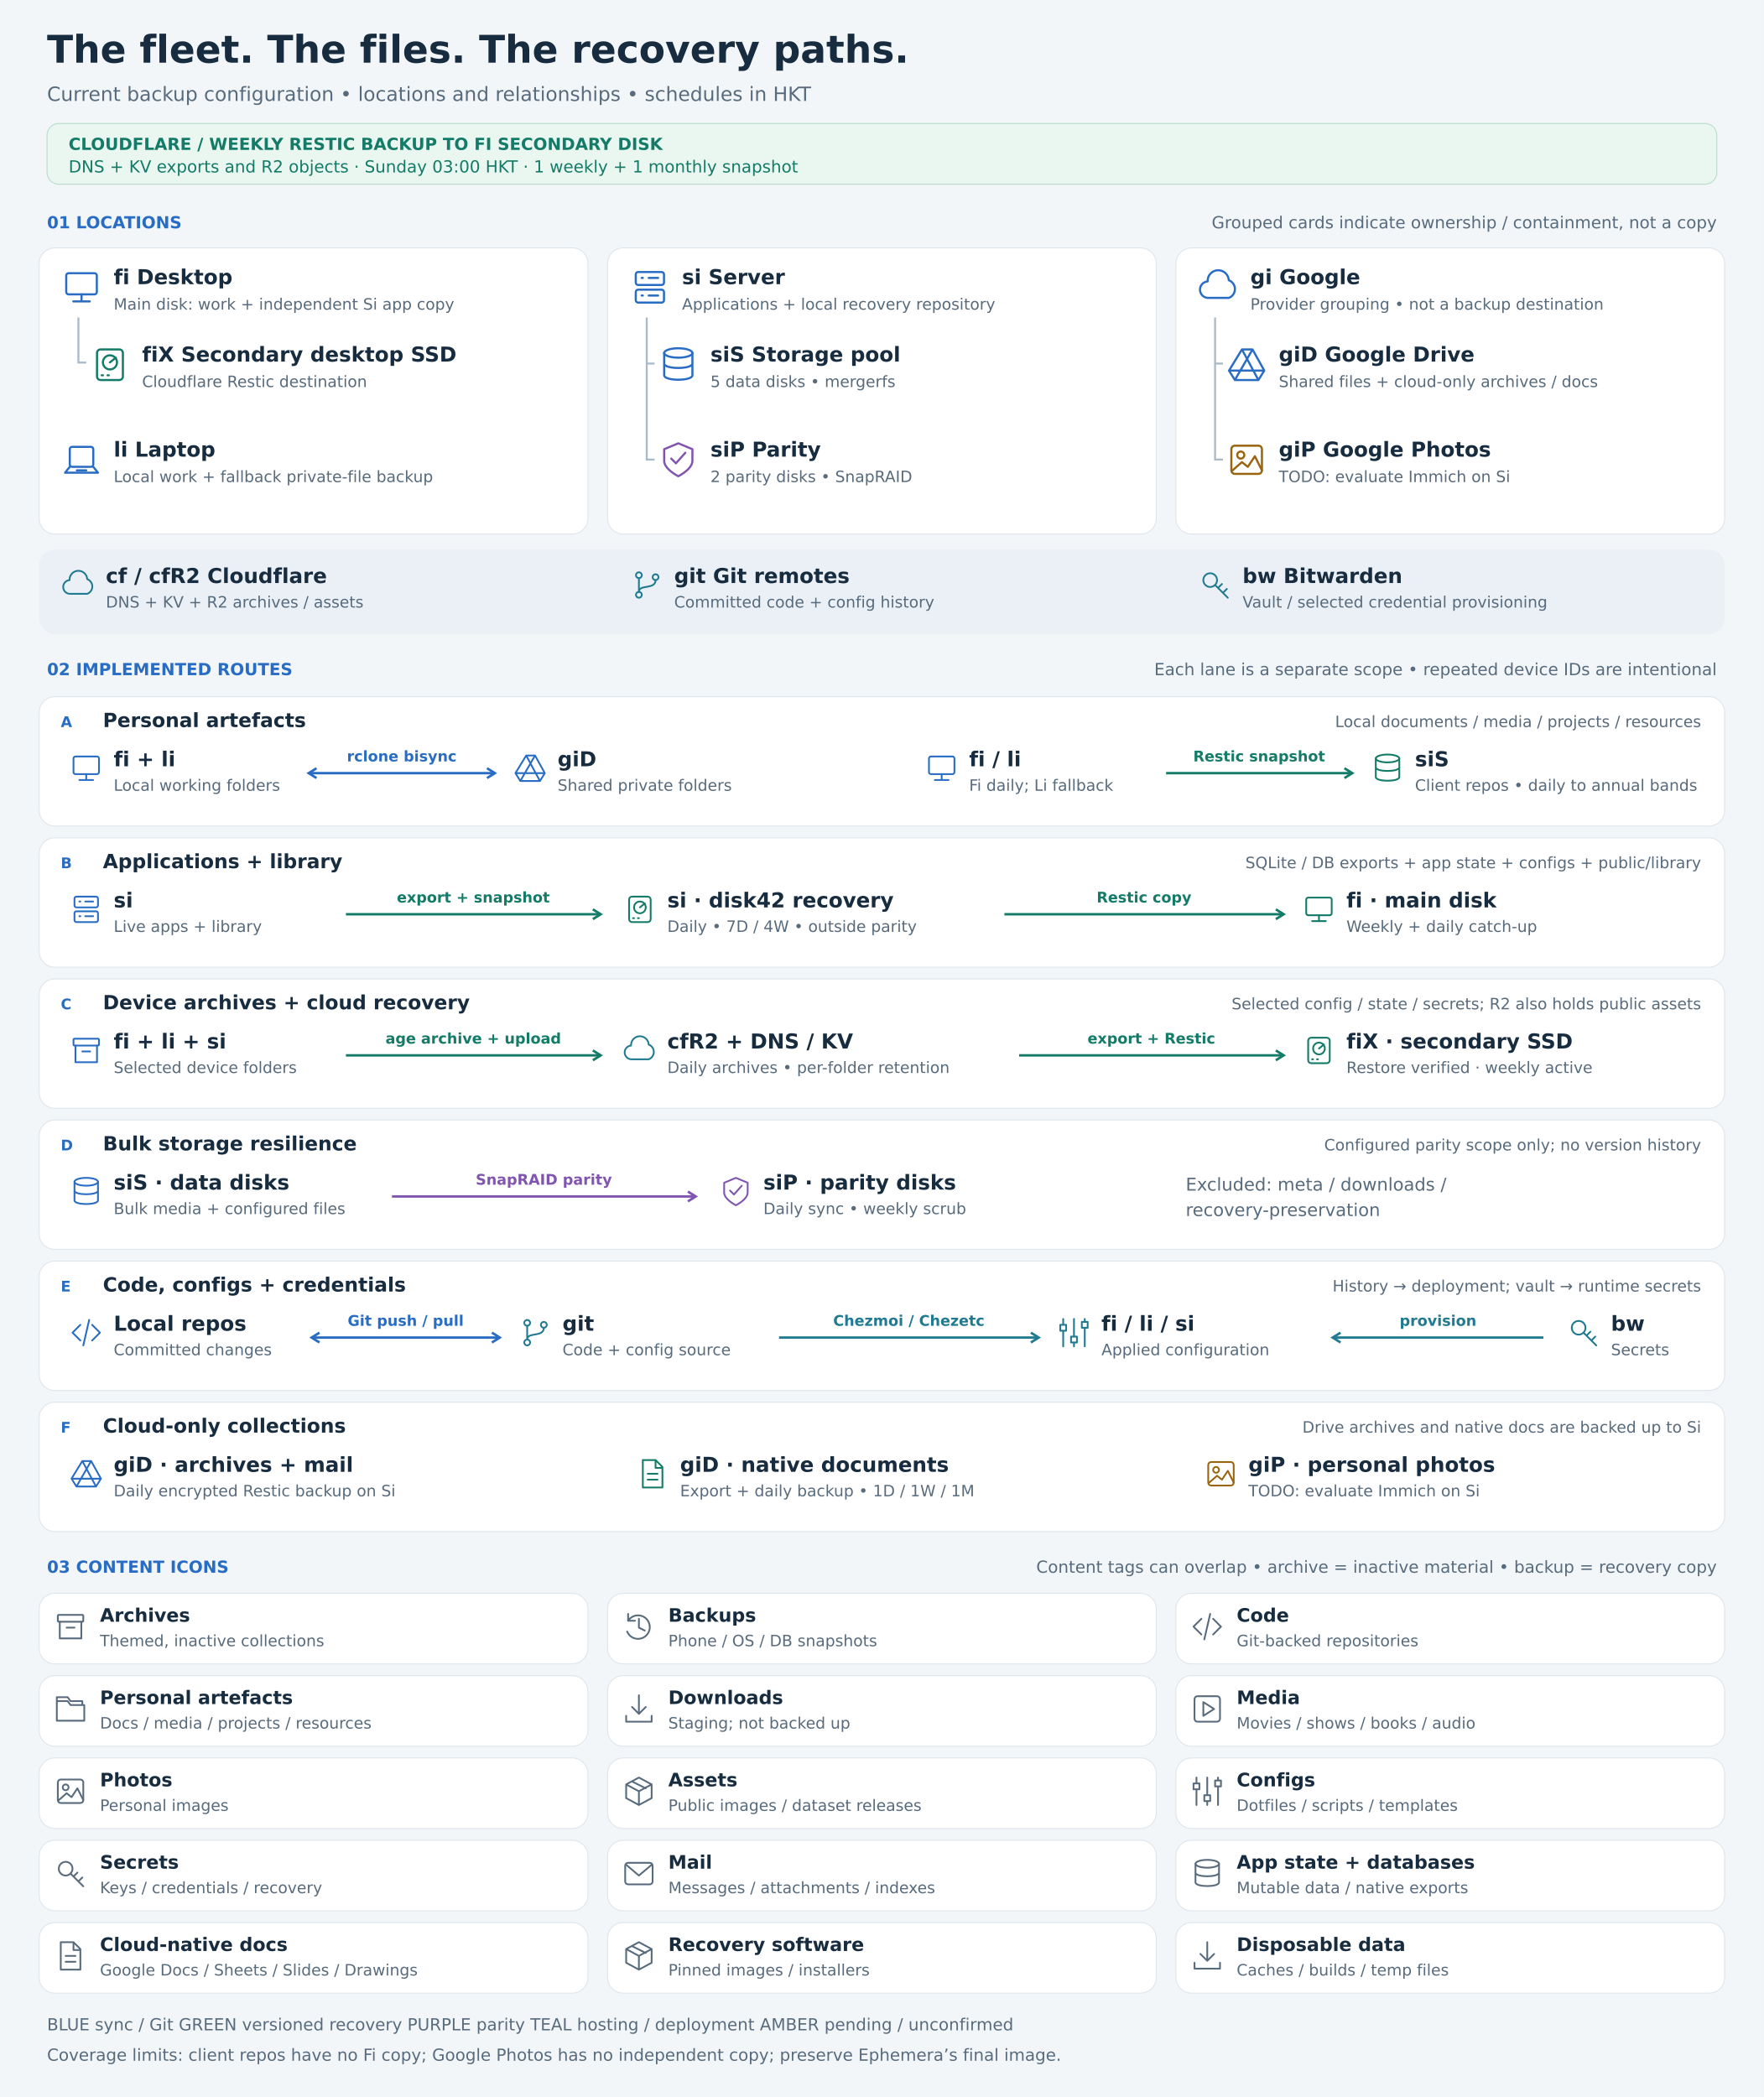
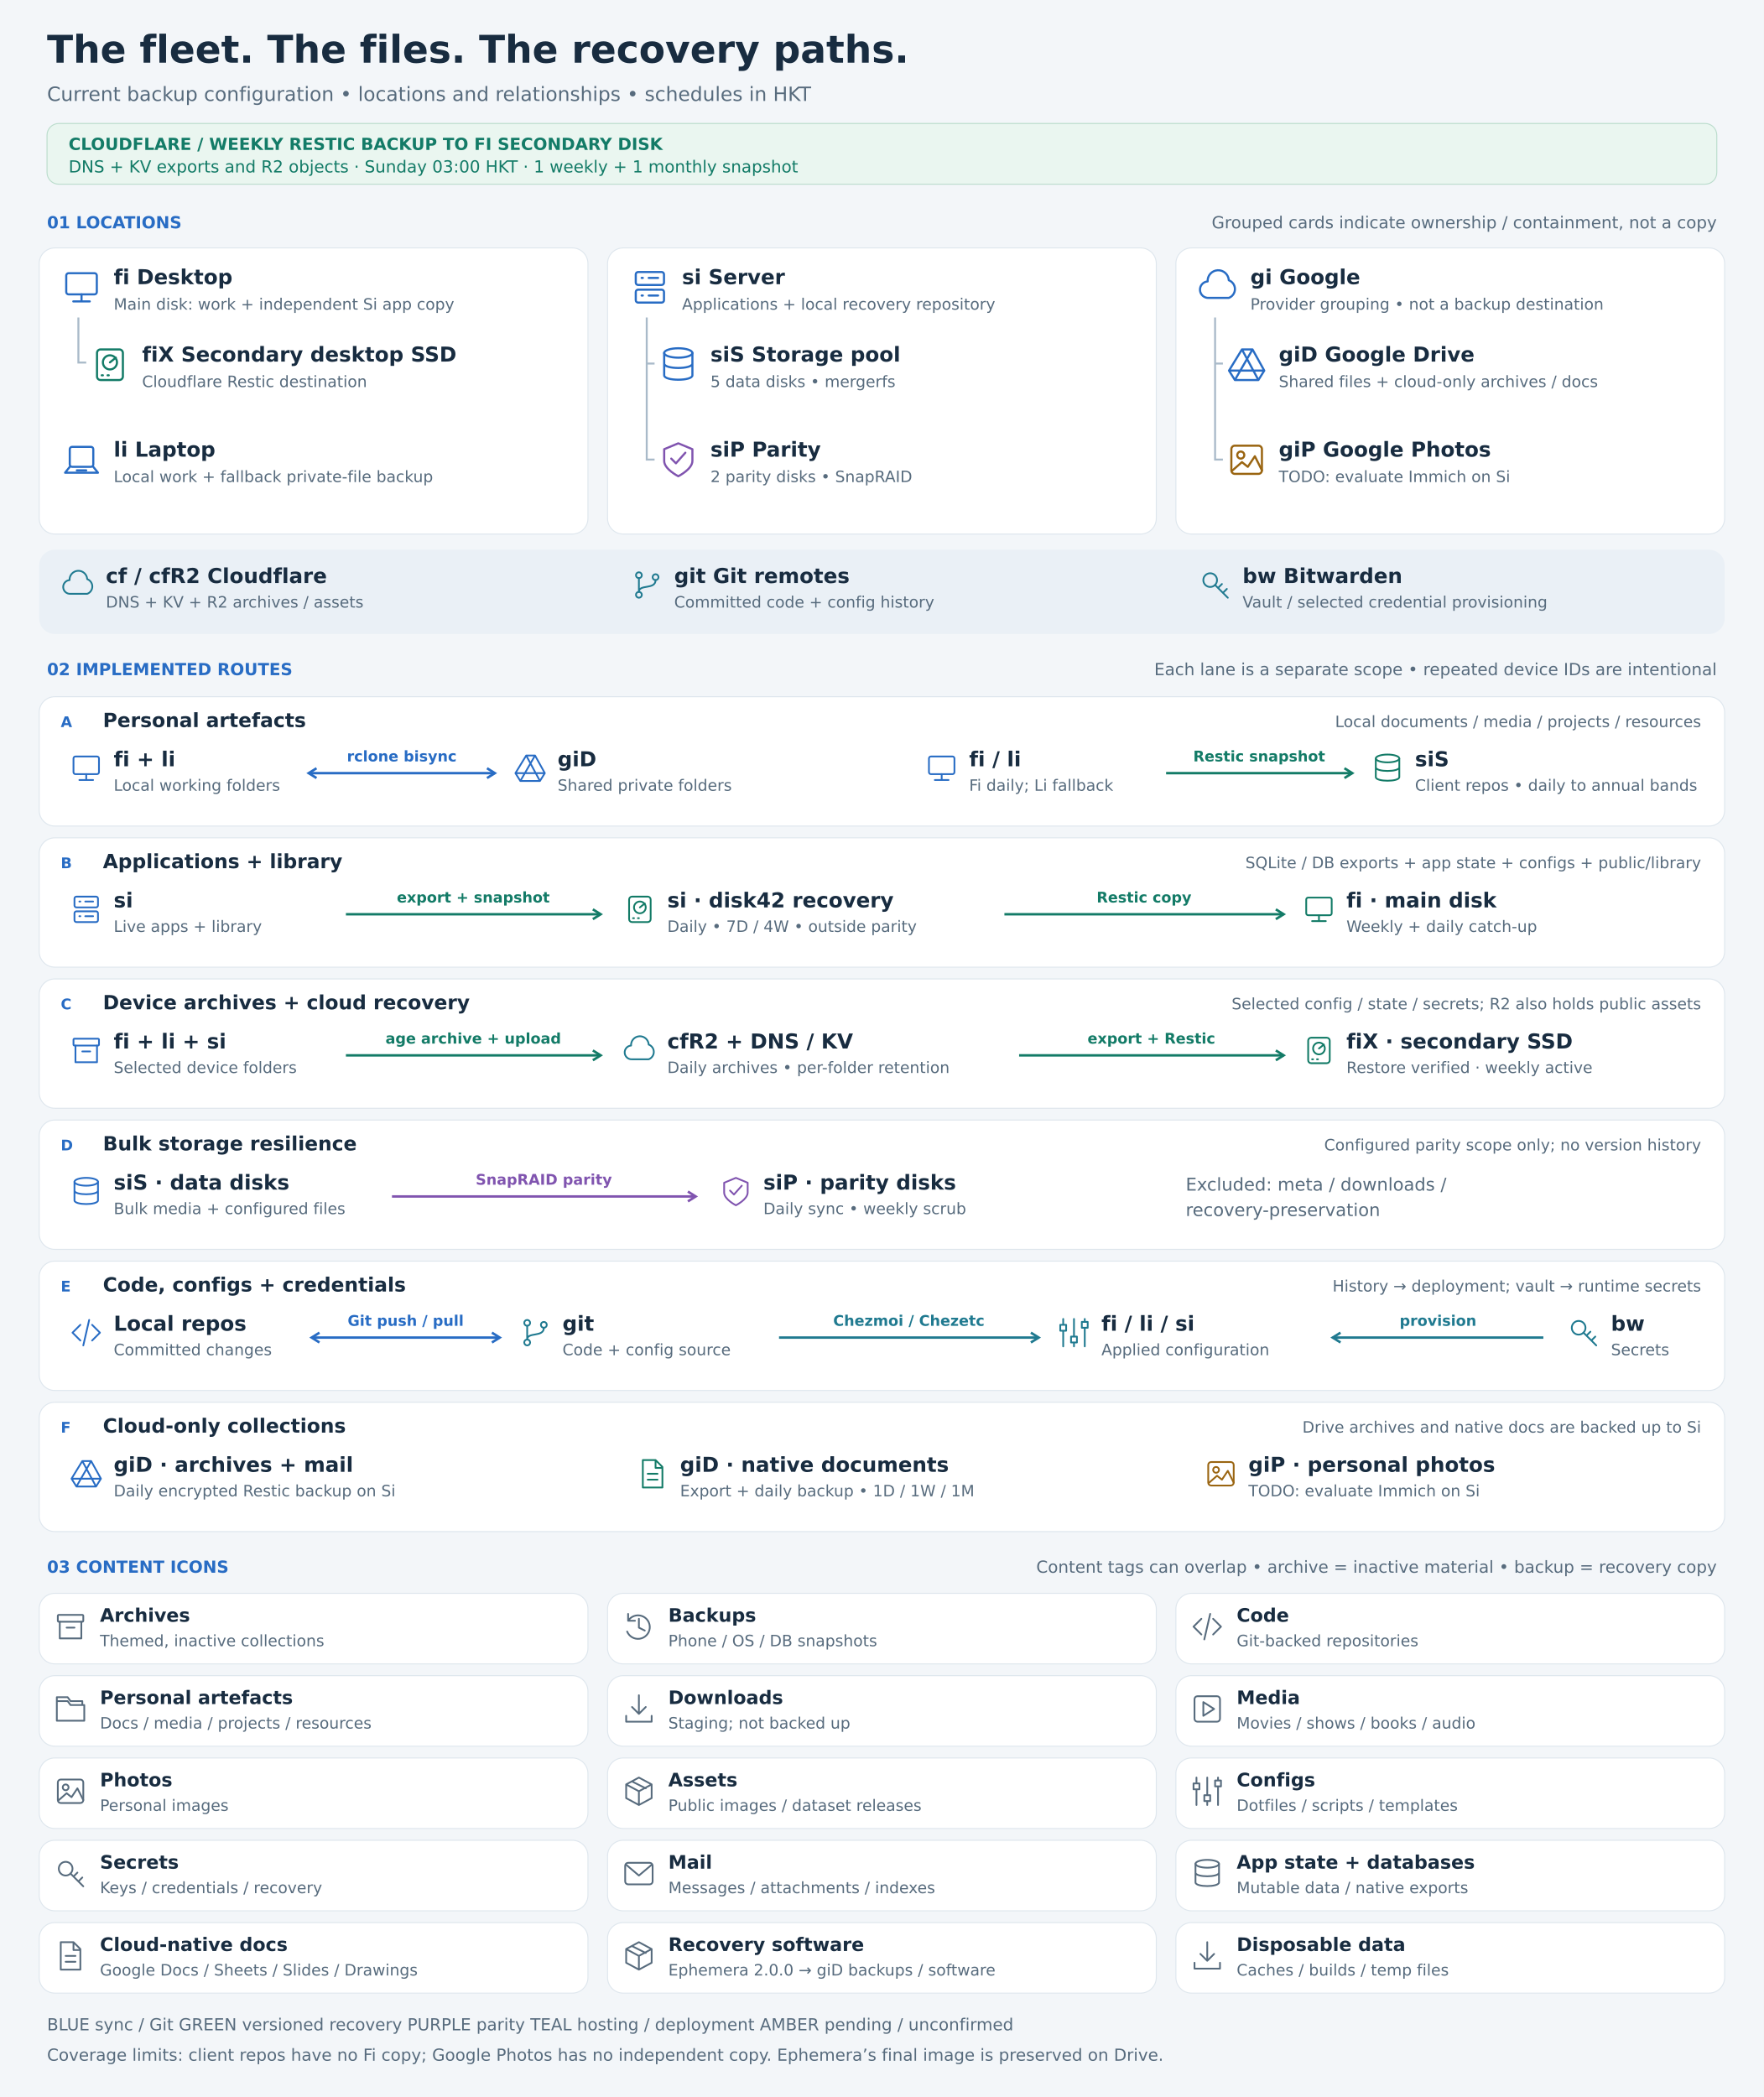
<svg xmlns="http://www.w3.org/2000/svg" width="1800" height="2140" viewBox="0 0 1800 2140" role="img" aria-labelledby="title desc">
  <g font-family="DejaVu Sans, sans-serif">
    <rect x="0" y="0" width="1800" height="2140" rx="0" fill="#F3F6F9" stroke="none" />
    <text x="48" y="64" font-size="39" fill="#182C40" font-weight="700" text-anchor="start">The fleet. The files. The recovery paths.</text>
    <text x="48" y="103" font-size="20" fill="#576B7D" font-weight="400" text-anchor="start">Current backup configuration • locations and relationships • schedules in HKT</text>
    <rect x="48" y="126" width="1704" height="62" rx="12" fill="#EAF6F0" stroke="#BADCCC" />
    <text x="70" y="153" font-size="17" fill="#137B67" font-weight="700" text-anchor="start">CLOUDFLARE  /  WEEKLY RESTIC BACKUP TO FI SECONDARY DISK</text>
    <text x="70" y="176" font-size="17" fill="#137B67" font-weight="400" text-anchor="start">DNS + KV exports and R2 objects · Sunday 03:00 HKT · 1 weekly + 1 monthly snapshot</text>
    <text x="48" y="233" font-size="17" fill="#286CC4" font-weight="700" text-anchor="start">01  LOCATIONS</text>
    <text x="1752" y="233" font-size="17" fill="#576B7D" font-weight="400" text-anchor="end">Grouped cards indicate ownership / containment, not a copy</text>
    <rect x="40" y="253" width="560" height="292" rx="16" fill="#FFFFFF" stroke="#DEE6ED" />
    <rect x="620" y="253" width="560" height="292" rx="16" fill="#FFFFFF" stroke="#DEE6ED" />
    <rect x="1200" y="253" width="560" height="292" rx="16" fill="#FFFFFF" stroke="#DEE6ED" />
    <g transform="translate(64 274) scale(1.2)" fill="none" stroke="#286CC4" stroke-width="1.8" stroke-linecap="round" stroke-linejoin="round">
      <rect x="3" y="4" width="26" height="18" rx="2" />
      <path d="M16 22v6m-7 0h14" />
    </g>
    <text x="116" y="290" font-size="21" fill="#182C40" font-weight="650" text-anchor="start">fi  Desktop</text>
    <text x="116" y="316" font-size="16" fill="#576B7D" font-weight="400" text-anchor="start">Main disk: work + independent Si app copy</text>
    <g transform="translate(93 353) scale(1.2)" fill="none" stroke="#137B67" stroke-width="1.8" stroke-linecap="round" stroke-linejoin="round">
      <rect x="5" y="3" width="22" height="26" rx="3" />
      <circle cx="16" cy="14" r="6" />
      <path d="M16 14l5-4M9 25h1m4 0h1" />
    </g>
    <text x="145" y="369" font-size="21" fill="#182C40" font-weight="650" text-anchor="start">fiX  Secondary desktop SSD</text>
    <text x="145" y="395" font-size="16" fill="#576B7D" font-weight="400" text-anchor="start">Cloudflare Restic destination</text>
    <path d="M80 324v46h8" fill="none" stroke="#A9BAC9" stroke-width="2" />
    <g transform="translate(64 450) scale(1.2)" fill="none" stroke="#286CC4" stroke-width="1.8" stroke-linecap="round" stroke-linejoin="round">
      <rect x="6" y="5" width="20" height="17" rx="2" />
      <path d="M6 22l-4 5h28l-4-5M12 25h8" />
    </g>
    <text x="116" y="466" font-size="21" fill="#182C40" font-weight="650" text-anchor="start">li  Laptop</text>
    <text x="116" y="492" font-size="16" fill="#576B7D" font-weight="400" text-anchor="start">Local work + fallback private-file backup</text>
    <g transform="translate(644 274) scale(1.2)" fill="none" stroke="#286CC4" stroke-width="1.8" stroke-linecap="round" stroke-linejoin="round">
      <rect x="4" y="3" width="24" height="11" rx="2" />
      <rect x="4" y="18" width="24" height="11" rx="2" />
      <path d="M9 8h1m5 0h8M9 23h1m5 0h8" />
    </g>
    <text x="696" y="290" font-size="21" fill="#182C40" font-weight="650" text-anchor="start">si  Server</text>
    <text x="696" y="316" font-size="16" fill="#576B7D" font-weight="400" text-anchor="start">Applications + local recovery repository</text>
    <g transform="translate(673 353) scale(1.2)" fill="none" stroke="#286CC4" stroke-width="1.8" stroke-linecap="round" stroke-linejoin="round">
      <ellipse cx="16" cy="6" rx="12" ry="4" />
      <path d="M4 6v9c0 5 24 5 24 0V6M4 15v10c0 5 24 5 24 0V15" />
    </g>
    <text x="725" y="369" font-size="21" fill="#182C40" font-weight="650" text-anchor="start">siS  Storage pool</text>
    <text x="725" y="395" font-size="16" fill="#576B7D" font-weight="400" text-anchor="start">5 data disks • mergerfs</text>
    <g transform="translate(673 450) scale(1.2)" fill="none" stroke="#8054AF" stroke-width="1.8" stroke-linecap="round" stroke-linejoin="round">
      <path d="M16 2L4 7v10c0 7 12 13 12 13s12-6 12-13V7zM10 15l4 4 8-9" />
    </g>
    <text x="725" y="466" font-size="21" fill="#182C40" font-weight="650" text-anchor="start">siP  Parity</text>
    <text x="725" y="492" font-size="16" fill="#576B7D" font-weight="400" text-anchor="start">2 parity disks • SnapRAID</text>
    <path d="M660 324v145h8M660 371h8" fill="none" stroke="#A9BAC9" stroke-width="2" />
    <g transform="translate(1224 274) scale(1.2)" fill="none" stroke="#286CC4" stroke-width="1.8" stroke-linecap="round" stroke-linejoin="round">
      <path d="M8 25a7 7 0 0 1-1-14 9 9 0 0 1 18-1 8 8 0 0 1 0 15z" />
    </g>
    <text x="1276" y="290" font-size="21" fill="#182C40" font-weight="650" text-anchor="start">gi  Google</text>
    <text x="1276" y="316" font-size="16" fill="#576B7D" font-weight="400" text-anchor="start">Provider grouping • not a backup destination</text>
    <g transform="translate(1253 353) scale(1.2)" fill="none" stroke="#286CC4" stroke-width="1.8" stroke-linecap="round" stroke-linejoin="round">
      <path d="M12 3h9l10 18-5 8H6l-5-8zM12 3l14 26M21 3L6 29M1 21h30" />
    </g>
    <text x="1305" y="369" font-size="21" fill="#182C40" font-weight="650" text-anchor="start">giD  Google Drive</text>
    <text x="1305" y="395" font-size="16" fill="#576B7D" font-weight="400" text-anchor="start">Shared files + cloud-only archives / docs</text>
    <g transform="translate(1253 450) scale(1.2)" fill="none" stroke="#9A6511" stroke-width="1.8" stroke-linecap="round" stroke-linejoin="round">
      <rect x="3" y="4" width="26" height="24" rx="3" />
      <circle cx="11" cy="12" r="3" />
      <path d="M4 25l8-7 5 4 6-9 6 12" />
    </g>
    <text x="1305" y="466" font-size="21" fill="#182C40" font-weight="650" text-anchor="start">giP  Google Photos</text>
    <text x="1305" y="492" font-size="16" fill="#576B7D" font-weight="400" text-anchor="start">TODO: evaluate Immich on Si</text>
    <path d="M1240 324v145h8M1240 371h8" fill="none" stroke="#A9BAC9" stroke-width="2" />
    <rect x="40" y="561" width="1720" height="86" rx="16" fill="#EAF0F6" stroke="none" />
    <g transform="translate(64 581) scale(1)" fill="none" stroke="#207A90" stroke-width="1.8" stroke-linecap="round" stroke-linejoin="round">
      <path d="M8 25a7 7 0 0 1-1-14 9 9 0 0 1 18-1 8 8 0 0 1 0 15z" />
    </g>
    <text x="108" y="595" font-size="21" fill="#182C40" font-weight="650" text-anchor="start">cf / cfR2  Cloudflare</text>
    <text x="108" y="620" font-size="16" fill="#576B7D" font-weight="400" text-anchor="start">DNS + KV + R2 archives / assets</text>
    <g transform="translate(644 581) scale(1)" fill="none" stroke="#207A90" stroke-width="1.8" stroke-linecap="round" stroke-linejoin="round">
      <circle cx="8" cy="6" r="3" />
      <circle cx="8" cy="26" r="3" />
      <circle cx="25" cy="8" r="3" />
      <path d="M8 9v14m17-12c0 10-17 4-17 12" />
    </g>
    <text x="688" y="595" font-size="21" fill="#182C40" font-weight="650" text-anchor="start">git  Git remotes</text>
    <text x="688" y="620" font-size="16" fill="#576B7D" font-weight="400" text-anchor="start">Committed code + config history</text>
    <g transform="translate(1224 581) scale(1)" fill="none" stroke="#207A90" stroke-width="1.8" stroke-linecap="round" stroke-linejoin="round">
      <circle cx="11" cy="11" r="7" />
      <path d="M16 16l13 13m-5-5 4-4m-9-1 4-4" />
    </g>
    <text x="1268" y="595" font-size="21" fill="#182C40" font-weight="650" text-anchor="start">bw  Bitwarden</text>
    <text x="1268" y="620" font-size="16" fill="#576B7D" font-weight="400" text-anchor="start">Vault / selected credential provisioning</text>
    <text x="48" y="689" font-size="17" fill="#286CC4" font-weight="700" text-anchor="start">02  IMPLEMENTED ROUTES</text>
    <text x="1752" y="689" font-size="17" fill="#576B7D" font-weight="400" text-anchor="end">Each lane is a separate scope • repeated device IDs are intentional</text>
    <rect x="40" y="711" width="1720" height="132" rx="16" fill="#FFFFFF" stroke="#DEE6ED" />
    <text x="62" y="742" font-size="15" fill="#286CC4" font-weight="700" text-anchor="start">A</text>
    <text x="105" y="742" font-size="20" fill="#182C40" font-weight="650" text-anchor="start">Personal artefacts</text>
    <text x="1736" y="742" font-size="16" fill="#576B7D" font-weight="400" text-anchor="end">Local documents / media / projects / resources</text>
    <g transform="translate(72 768) scale(1)" fill="none" stroke="#286CC4" stroke-width="1.8" stroke-linecap="round" stroke-linejoin="round">
      <rect x="3" y="4" width="26" height="18" rx="2" />
      <path d="M16 22v6m-7 0h14" />
    </g>
    <text x="116" y="782" font-size="21" fill="#182C40" font-weight="650" text-anchor="start">fi + li</text>
    <text x="116" y="807" font-size="16" fill="#576B7D" font-weight="400" text-anchor="start">Local working folders</text>
    <path d="M315 789H505" stroke="#286CC4" stroke-width="2.5" fill="none" />
    <path d="M497 784l8 5 -8 5" fill="none" stroke="#286CC4" stroke-width="2.5" />
    <path d="M323 784l-8 5 8 5" fill="none" stroke="#286CC4" stroke-width="2.5" />
    <text x="410.0" y="777" font-size="15" fill="#286CC4" font-weight="650" text-anchor="middle">rclone bisync</text>
    <g transform="translate(525 768) scale(1)" fill="none" stroke="#286CC4" stroke-width="1.8" stroke-linecap="round" stroke-linejoin="round">
      <path d="M12 3h9l10 18-5 8H6l-5-8zM12 3l14 26M21 3L6 29M1 21h30" />
    </g>
    <text x="569" y="782" font-size="21" fill="#182C40" font-weight="650" text-anchor="start">giD</text>
    <text x="569" y="807" font-size="16" fill="#576B7D" font-weight="400" text-anchor="start">Shared private folders</text>
    <g transform="translate(945 768) scale(1)" fill="none" stroke="#286CC4" stroke-width="1.8" stroke-linecap="round" stroke-linejoin="round">
      <rect x="3" y="4" width="26" height="18" rx="2" />
      <path d="M16 22v6m-7 0h14" />
    </g>
    <text x="989" y="782" font-size="21" fill="#182C40" font-weight="650" text-anchor="start">fi / li</text>
    <text x="989" y="807" font-size="16" fill="#576B7D" font-weight="400" text-anchor="start">Fi daily; Li fallback</text>
    <path d="M1190 789H1380" stroke="#137B67" stroke-width="2.5" fill="none" />
    <path d="M1372 784l8 5 -8 5" fill="none" stroke="#137B67" stroke-width="2.5" />
    <text x="1285.0" y="777" font-size="15" fill="#137B67" font-weight="650" text-anchor="middle">Restic snapshot</text>
    <g transform="translate(1400 768) scale(1)" fill="none" stroke="#137B67" stroke-width="1.8" stroke-linecap="round" stroke-linejoin="round">
      <ellipse cx="16" cy="6" rx="12" ry="4" />
      <path d="M4 6v9c0 5 24 5 24 0V6M4 15v10c0 5 24 5 24 0V15" />
    </g>
    <text x="1444" y="782" font-size="21" fill="#182C40" font-weight="650" text-anchor="start">siS</text>
    <text x="1444" y="807" font-size="16" fill="#576B7D" font-weight="400" text-anchor="start">Client repos • daily to annual bands</text>
    <rect x="40" y="855" width="1720" height="132" rx="16" fill="#FFFFFF" stroke="#DEE6ED" />
    <text x="62" y="886" font-size="15" fill="#286CC4" font-weight="700" text-anchor="start">B</text>
    <text x="105" y="886" font-size="20" fill="#182C40" font-weight="650" text-anchor="start">Applications + library</text>
    <text x="1736" y="886" font-size="16" fill="#576B7D" font-weight="400" text-anchor="end">SQLite / DB exports + app state + configs + public/library</text>
    <g transform="translate(72 912) scale(1)" fill="none" stroke="#286CC4" stroke-width="1.8" stroke-linecap="round" stroke-linejoin="round">
      <rect x="4" y="3" width="24" height="11" rx="2" />
      <rect x="4" y="18" width="24" height="11" rx="2" />
      <path d="M9 8h1m5 0h8M9 23h1m5 0h8" />
    </g>
    <text x="116" y="926" font-size="21" fill="#182C40" font-weight="650" text-anchor="start">si</text>
    <text x="116" y="951" font-size="16" fill="#576B7D" font-weight="400" text-anchor="start">Live apps + library</text>
    <path d="M353 933H613" stroke="#137B67" stroke-width="2.5" fill="none" />
    <path d="M605 928l8 5 -8 5" fill="none" stroke="#137B67" stroke-width="2.5" />
    <text x="483.0" y="921" font-size="15" fill="#137B67" font-weight="650" text-anchor="middle">export + snapshot</text>
    <g transform="translate(637 912) scale(1)" fill="none" stroke="#137B67" stroke-width="1.8" stroke-linecap="round" stroke-linejoin="round">
      <rect x="5" y="3" width="22" height="26" rx="3" />
      <circle cx="16" cy="14" r="6" />
      <path d="M16 14l5-4M9 25h1m4 0h1" />
    </g>
    <text x="681" y="926" font-size="21" fill="#182C40" font-weight="650" text-anchor="start">si · disk42 recovery</text>
    <text x="681" y="951" font-size="16" fill="#576B7D" font-weight="400" text-anchor="start">Daily • 7D / 4W • outside parity</text>
    <path d="M1025 933H1310" stroke="#137B67" stroke-width="2.5" fill="none" />
    <path d="M1302 928l8 5 -8 5" fill="none" stroke="#137B67" stroke-width="2.5" />
    <text x="1167.5" y="921" font-size="15" fill="#137B67" font-weight="650" text-anchor="middle">Restic copy</text>
    <g transform="translate(1330 912) scale(1)" fill="none" stroke="#137B67" stroke-width="1.8" stroke-linecap="round" stroke-linejoin="round">
      <rect x="3" y="4" width="26" height="18" rx="2" />
      <path d="M16 22v6m-7 0h14" />
    </g>
    <text x="1374" y="926" font-size="21" fill="#182C40" font-weight="650" text-anchor="start">fi · main disk</text>
    <text x="1374" y="951" font-size="16" fill="#576B7D" font-weight="400" text-anchor="start">Weekly + daily catch-up</text>
    <rect x="40" y="999" width="1720" height="132" rx="16" fill="#FFFFFF" stroke="#DEE6ED" />
    <text x="62" y="1030" font-size="15" fill="#286CC4" font-weight="700" text-anchor="start">C</text>
    <text x="105" y="1030" font-size="20" fill="#182C40" font-weight="650" text-anchor="start">Device archives + cloud recovery</text>
    <text x="1736" y="1030" font-size="16" fill="#576B7D" font-weight="400" text-anchor="end">Selected config / state / secrets; R2 also holds public assets</text>
    <g transform="translate(72 1056) scale(1)" fill="none" stroke="#286CC4" stroke-width="1.8" stroke-linecap="round" stroke-linejoin="round">
      <rect x="3" y="4" width="26" height="7" rx="1" />
      <path d="M5 11v17h22V11M12 17h8" />
    </g>
    <text x="116" y="1070" font-size="21" fill="#182C40" font-weight="650" text-anchor="start">fi + li + si</text>
    <text x="116" y="1095" font-size="16" fill="#576B7D" font-weight="400" text-anchor="start">Selected device folders</text>
    <path d="M353 1077H613" stroke="#137B67" stroke-width="2.5" fill="none" />
    <path d="M605 1072l8 5 -8 5" fill="none" stroke="#137B67" stroke-width="2.5" />
    <text x="483.0" y="1065" font-size="15" fill="#137B67" font-weight="650" text-anchor="middle">age archive + upload</text>
    <g transform="translate(637 1056) scale(1)" fill="none" stroke="#207A90" stroke-width="1.8" stroke-linecap="round" stroke-linejoin="round">
      <path d="M8 25a7 7 0 0 1-1-14 9 9 0 0 1 18-1 8 8 0 0 1 0 15z" />
    </g>
    <text x="681" y="1070" font-size="21" fill="#182C40" font-weight="650" text-anchor="start">cfR2 + DNS / KV</text>
    <text x="681" y="1095" font-size="16" fill="#576B7D" font-weight="400" text-anchor="start">Daily archives • per-folder retention</text>
    <path d="M1040 1077H1310" stroke="#137B67" stroke-width="2.5" fill="none" />
    <path d="M1302 1072l8 5 -8 5" fill="none" stroke="#137B67" stroke-width="2.5" />
    <text x="1175.0" y="1065" font-size="15" fill="#137B67" font-weight="650" text-anchor="middle">export + Restic</text>
    <g transform="translate(1330 1056) scale(1)" fill="none" stroke="#137B67" stroke-width="1.8" stroke-linecap="round" stroke-linejoin="round">
      <rect x="5" y="3" width="22" height="26" rx="3" />
      <circle cx="16" cy="14" r="6" />
      <path d="M16 14l5-4M9 25h1m4 0h1" />
    </g>
    <text x="1374" y="1070" font-size="21" fill="#182C40" font-weight="650" text-anchor="start">fiX · secondary SSD</text>
    <text x="1374" y="1095" font-size="16" fill="#576B7D" font-weight="400" text-anchor="start">Restore verified · weekly active</text>
    <rect x="40" y="1143" width="1720" height="132" rx="16" fill="#FFFFFF" stroke="#DEE6ED" />
    <text x="62" y="1174" font-size="15" fill="#286CC4" font-weight="700" text-anchor="start">D</text>
    <text x="105" y="1174" font-size="20" fill="#182C40" font-weight="650" text-anchor="start">Bulk storage resilience</text>
    <text x="1736" y="1174" font-size="16" fill="#576B7D" font-weight="400" text-anchor="end">Configured parity scope only; no version history</text>
    <g transform="translate(72 1200) scale(1)" fill="none" stroke="#286CC4" stroke-width="1.8" stroke-linecap="round" stroke-linejoin="round">
      <ellipse cx="16" cy="6" rx="12" ry="4" />
      <path d="M4 6v9c0 5 24 5 24 0V6M4 15v10c0 5 24 5 24 0V15" />
    </g>
    <text x="116" y="1214" font-size="21" fill="#182C40" font-weight="650" text-anchor="start">siS · data disks</text>
    <text x="116" y="1239" font-size="16" fill="#576B7D" font-weight="400" text-anchor="start">Bulk media + configured files</text>
    <path d="M400 1221H710" stroke="#8054AF" stroke-width="2.5" fill="none" />
    <path d="M702 1216l8 5 -8 5" fill="none" stroke="#8054AF" stroke-width="2.5" />
    <text x="555.0" y="1209" font-size="15" fill="#8054AF" font-weight="650" text-anchor="middle">SnapRAID parity</text>
    <g transform="translate(735 1200) scale(1)" fill="none" stroke="#8054AF" stroke-width="1.8" stroke-linecap="round" stroke-linejoin="round">
      <path d="M16 2L4 7v10c0 7 12 13 12 13s12-6 12-13V7zM10 15l4 4 8-9" />
    </g>
    <text x="779" y="1214" font-size="21" fill="#182C40" font-weight="650" text-anchor="start">siP · parity disks</text>
    <text x="779" y="1239" font-size="16" fill="#576B7D" font-weight="400" text-anchor="start">Daily sync • weekly scrub</text>
    <text x="1210" y="1215" font-size="18" fill="#576B7D" font-weight="400" text-anchor="start">Excluded: meta / downloads /</text>
    <text x="1210" y="1241" font-size="18" fill="#576B7D" font-weight="400" text-anchor="start">recovery-preservation</text>
    <rect x="40" y="1287" width="1720" height="132" rx="16" fill="#FFFFFF" stroke="#DEE6ED" />
    <text x="62" y="1318" font-size="15" fill="#286CC4" font-weight="700" text-anchor="start">E</text>
    <text x="105" y="1318" font-size="20" fill="#182C40" font-weight="650" text-anchor="start">Code, configs + credentials</text>
    <text x="1736" y="1318" font-size="16" fill="#576B7D" font-weight="400" text-anchor="end">History → deployment; vault → runtime secrets</text>
    <g transform="translate(72 1344) scale(1)" fill="none" stroke="#286CC4" stroke-width="1.8" stroke-linecap="round" stroke-linejoin="round">
      <path d="M10 8l-8 8 8 8m12-16 8 8-8 8M19 3l-6 26" />
    </g>
    <text x="116" y="1358" font-size="21" fill="#182C40" font-weight="650" text-anchor="start">Local repos</text>
    <text x="116" y="1383" font-size="16" fill="#576B7D" font-weight="400" text-anchor="start">Committed changes</text>
    <path d="M318 1365H510" stroke="#286CC4" stroke-width="2.5" fill="none" />
    <path d="M502 1360l8 5 -8 5" fill="none" stroke="#286CC4" stroke-width="2.5" />
    <path d="M326 1360l-8 5 8 5" fill="none" stroke="#286CC4" stroke-width="2.5" />
    <text x="414.0" y="1353" font-size="15" fill="#286CC4" font-weight="650" text-anchor="middle">Git push / pull</text>
    <g transform="translate(530 1344) scale(1)" fill="none" stroke="#207A90" stroke-width="1.8" stroke-linecap="round" stroke-linejoin="round">
      <circle cx="8" cy="6" r="3" />
      <circle cx="8" cy="26" r="3" />
      <circle cx="25" cy="8" r="3" />
      <path d="M8 9v14m17-12c0 10-17 4-17 12" />
    </g>
    <text x="574" y="1358" font-size="21" fill="#182C40" font-weight="650" text-anchor="start">git</text>
    <text x="574" y="1383" font-size="16" fill="#576B7D" font-weight="400" text-anchor="start">Code + config source</text>
    <path d="M795 1365H1060" stroke="#207A90" stroke-width="2.5" fill="none" />
    <path d="M1052 1360l8 5 -8 5" fill="none" stroke="#207A90" stroke-width="2.5" />
    <text x="927.5" y="1353" font-size="15" fill="#207A90" font-weight="650" text-anchor="middle">Chezmoi / Chezetc</text>
    <g transform="translate(1080 1344) scale(1)" fill="none" stroke="#207A90" stroke-width="1.8" stroke-linecap="round" stroke-linejoin="round">
      <path d="M5 2v28M16 2v28M27 2v28" />
      <rect x="2" y="8" width="6" height="6" fill="white" />
      <rect x="13" y="20" width="6" height="6" fill="white" />
      <rect x="24" y="5" width="6" height="6" fill="white" />
    </g>
    <text x="1124" y="1358" font-size="21" fill="#182C40" font-weight="650" text-anchor="start">fi / li / si</text>
    <text x="1124" y="1383" font-size="16" fill="#576B7D" font-weight="400" text-anchor="start">Applied configuration</text>
    <path d="M1575 1365H1360" stroke="#207A90" stroke-width="2.5" fill="none" />
    <path d="M1368 1360l-8 5 8 5" fill="none" stroke="#207A90" stroke-width="2.5" />
    <text x="1467.5" y="1353" font-size="15" fill="#207A90" font-weight="650" text-anchor="middle">provision</text>
    <g transform="translate(1600 1344) scale(1)" fill="none" stroke="#207A90" stroke-width="1.8" stroke-linecap="round" stroke-linejoin="round">
      <circle cx="11" cy="11" r="7" />
      <path d="M16 16l13 13m-5-5 4-4m-9-1 4-4" />
    </g>
    <text x="1644" y="1358" font-size="21" fill="#182C40" font-weight="650" text-anchor="start">bw</text>
    <text x="1644" y="1383" font-size="16" fill="#576B7D" font-weight="400" text-anchor="start">Secrets</text>
    <rect x="40" y="1431" width="1720" height="132" rx="16" fill="#FFFFFF" stroke="#DEE6ED" />
    <text x="62" y="1462" font-size="15" fill="#286CC4" font-weight="700" text-anchor="start">F</text>
    <text x="105" y="1462" font-size="20" fill="#182C40" font-weight="650" text-anchor="start">Cloud-only collections</text>
    <text x="1736" y="1462" font-size="16" fill="#576B7D" font-weight="400" text-anchor="end">Drive archives and native docs are backed up to Si</text>
    <g transform="translate(72 1488) scale(1)" fill="none" stroke="#286CC4" stroke-width="1.8" stroke-linecap="round" stroke-linejoin="round">
      <path d="M12 3h9l10 18-5 8H6l-5-8zM12 3l14 26M21 3L6 29M1 21h30" />
    </g>
    <text x="116" y="1502" font-size="21" fill="#182C40" font-weight="650" text-anchor="start">giD · archives + mail</text>
    <text x="116" y="1527" font-size="16" fill="#576B7D" font-weight="400" text-anchor="start">Daily encrypted Restic backup on Si</text>
    <g transform="translate(650 1488) scale(1)" fill="none" stroke="#137B67" stroke-width="1.8" stroke-linecap="round" stroke-linejoin="round">
      <path d="M6 2h13l7 7v21H6zM19 2v8h7M11 16h10M11 22h10" />
    </g>
    <text x="694" y="1502" font-size="21" fill="#182C40" font-weight="650" text-anchor="start">giD · native documents</text>
    <text x="694" y="1527" font-size="16" fill="#576B7D" font-weight="400" text-anchor="start">Export + daily backup • 1D / 1W / 1M</text>
    <g transform="translate(1230 1488) scale(1)" fill="none" stroke="#9A6511" stroke-width="1.8" stroke-linecap="round" stroke-linejoin="round">
      <rect x="3" y="4" width="26" height="24" rx="3" />
      <circle cx="11" cy="12" r="3" />
      <path d="M4 25l8-7 5 4 6-9 6 12" />
    </g>
    <text x="1274" y="1502" font-size="21" fill="#182C40" font-weight="650" text-anchor="start">giP · personal photos</text>
    <text x="1274" y="1527" font-size="16" fill="#576B7D" font-weight="400" text-anchor="start">TODO: evaluate Immich on Si</text>
    <text x="48" y="1605" font-size="17" fill="#286CC4" font-weight="700" text-anchor="start">03  CONTENT ICONS</text>
    <text x="1752" y="1605" font-size="17" fill="#576B7D" font-weight="400" text-anchor="end">Content tags can overlap • archive = inactive material • backup = recovery copy</text>
    <rect x="40" y="1626" width="560" height="72" rx="16" fill="#FFFFFF" stroke="#DEE6ED" />
    <g transform="translate(56 1644) scale(1)" fill="none" stroke="#576B7D" stroke-width="1.8" stroke-linecap="round" stroke-linejoin="round">
      <rect x="3" y="4" width="26" height="7" rx="1" />
      <path d="M5 11v17h22V11M12 17h8" />
    </g>
    <text x="102" y="1655" font-size="19" fill="#182C40" font-weight="650" text-anchor="start">Archives</text>
    <text x="102" y="1680" font-size="16" fill="#576B7D" font-weight="400" text-anchor="start">Themed, inactive collections</text>
    <rect x="620" y="1626" width="560" height="72" rx="16" fill="#FFFFFF" stroke="#DEE6ED" />
    <g transform="translate(636 1644) scale(1)" fill="none" stroke="#576B7D" stroke-width="1.8" stroke-linecap="round" stroke-linejoin="round">
      <path d="M5 10A12 12 0 1 1 4 21M5 3v7h7M16 8v9l6 3" />
    </g>
    <text x="682" y="1655" font-size="19" fill="#182C40" font-weight="650" text-anchor="start">Backups</text>
    <text x="682" y="1680" font-size="16" fill="#576B7D" font-weight="400" text-anchor="start">Phone / OS / DB snapshots</text>
    <rect x="1200" y="1626" width="560" height="72" rx="16" fill="#FFFFFF" stroke="#DEE6ED" />
    <g transform="translate(1216 1644) scale(1)" fill="none" stroke="#576B7D" stroke-width="1.8" stroke-linecap="round" stroke-linejoin="round">
      <path d="M10 8l-8 8 8 8m12-16 8 8-8 8M19 3l-6 26" />
    </g>
    <text x="1262" y="1655" font-size="19" fill="#182C40" font-weight="650" text-anchor="start">Code</text>
    <text x="1262" y="1680" font-size="16" fill="#576B7D" font-weight="400" text-anchor="start">Git-backed repositories</text>
    <rect x="40" y="1710" width="560" height="72" rx="16" fill="#FFFFFF" stroke="#DEE6ED" />
    <g transform="translate(56 1728) scale(1)" fill="none" stroke="#576B7D" stroke-width="1.8" stroke-linecap="round" stroke-linejoin="round">
      <path d="M2 8h11l3 4h14v16H2zM2 8V4h11l3 4h12v4" />
    </g>
    <text x="102" y="1739" font-size="19" fill="#182C40" font-weight="650" text-anchor="start">Personal artefacts</text>
    <text x="102" y="1764" font-size="16" fill="#576B7D" font-weight="400" text-anchor="start">Docs / media / projects / resources</text>
    <rect x="620" y="1710" width="560" height="72" rx="16" fill="#FFFFFF" stroke="#DEE6ED" />
    <g transform="translate(636 1728) scale(1)" fill="none" stroke="#576B7D" stroke-width="1.8" stroke-linecap="round" stroke-linejoin="round">
      <path d="M16 2v19m-7-7 7 7 7-7M3 23v6h26v-6" />
    </g>
    <text x="682" y="1739" font-size="19" fill="#182C40" font-weight="650" text-anchor="start">Downloads</text>
    <text x="682" y="1764" font-size="16" fill="#576B7D" font-weight="400" text-anchor="start">Staging; not backed up</text>
    <rect x="1200" y="1710" width="560" height="72" rx="16" fill="#FFFFFF" stroke="#DEE6ED" />
    <g transform="translate(1216 1728) scale(1)" fill="none" stroke="#576B7D" stroke-width="1.8" stroke-linecap="round" stroke-linejoin="round">
      <rect x="3" y="3" width="26" height="26" rx="3" />
      <path d="M12 9l11 7-11 7z" />
    </g>
    <text x="1262" y="1739" font-size="19" fill="#182C40" font-weight="650" text-anchor="start">Media</text>
    <text x="1262" y="1764" font-size="16" fill="#576B7D" font-weight="400" text-anchor="start">Movies / shows / books / audio</text>
    <rect x="40" y="1794" width="560" height="72" rx="16" fill="#FFFFFF" stroke="#DEE6ED" />
    <g transform="translate(56 1812) scale(1)" fill="none" stroke="#576B7D" stroke-width="1.8" stroke-linecap="round" stroke-linejoin="round">
      <rect x="3" y="4" width="26" height="24" rx="3" />
      <circle cx="11" cy="12" r="3" />
      <path d="M4 25l8-7 5 4 6-9 6 12" />
    </g>
    <text x="102" y="1823" font-size="19" fill="#182C40" font-weight="650" text-anchor="start">Photos</text>
    <text x="102" y="1848" font-size="16" fill="#576B7D" font-weight="400" text-anchor="start">Personal images</text>
    <rect x="620" y="1794" width="560" height="72" rx="16" fill="#FFFFFF" stroke="#DEE6ED" />
    <g transform="translate(636 1812) scale(1)" fill="none" stroke="#576B7D" stroke-width="1.8" stroke-linecap="round" stroke-linejoin="round">
      <path d="M16 2l13 7v14l-13 7-13-7V9zM3 9l13 7 13-7M16 16v14M9 6l14 7" />
    </g>
    <text x="682" y="1823" font-size="19" fill="#182C40" font-weight="650" text-anchor="start">Assets</text>
    <text x="682" y="1848" font-size="16" fill="#576B7D" font-weight="400" text-anchor="start">Public images / dataset releases</text>
    <rect x="1200" y="1794" width="560" height="72" rx="16" fill="#FFFFFF" stroke="#DEE6ED" />
    <g transform="translate(1216 1812) scale(1)" fill="none" stroke="#576B7D" stroke-width="1.8" stroke-linecap="round" stroke-linejoin="round">
      <path d="M5 2v28M16 2v28M27 2v28" />
      <rect x="2" y="8" width="6" height="6" fill="white" />
      <rect x="13" y="20" width="6" height="6" fill="white" />
      <rect x="24" y="5" width="6" height="6" fill="white" />
    </g>
    <text x="1262" y="1823" font-size="19" fill="#182C40" font-weight="650" text-anchor="start">Configs</text>
    <text x="1262" y="1848" font-size="16" fill="#576B7D" font-weight="400" text-anchor="start">Dotfiles / scripts / templates</text>
    <rect x="40" y="1878" width="560" height="72" rx="16" fill="#FFFFFF" stroke="#DEE6ED" />
    <g transform="translate(56 1896) scale(1)" fill="none" stroke="#576B7D" stroke-width="1.8" stroke-linecap="round" stroke-linejoin="round">
      <circle cx="11" cy="11" r="7" />
      <path d="M16 16l13 13m-5-5 4-4m-9-1 4-4" />
    </g>
    <text x="102" y="1907" font-size="19" fill="#182C40" font-weight="650" text-anchor="start">Secrets</text>
    <text x="102" y="1932" font-size="16" fill="#576B7D" font-weight="400" text-anchor="start">Keys / credentials / recovery</text>
    <rect x="620" y="1878" width="560" height="72" rx="16" fill="#FFFFFF" stroke="#DEE6ED" />
    <g transform="translate(636 1896) scale(1)" fill="none" stroke="#576B7D" stroke-width="1.8" stroke-linecap="round" stroke-linejoin="round">
      <rect x="2" y="5" width="28" height="22" rx="3" />
      <path d="M3 7l13 11L29 7" />
    </g>
    <text x="682" y="1907" font-size="19" fill="#182C40" font-weight="650" text-anchor="start">Mail</text>
    <text x="682" y="1932" font-size="16" fill="#576B7D" font-weight="400" text-anchor="start">Messages / attachments / indexes</text>
    <rect x="1200" y="1878" width="560" height="72" rx="16" fill="#FFFFFF" stroke="#DEE6ED" />
    <g transform="translate(1216 1896) scale(1)" fill="none" stroke="#576B7D" stroke-width="1.8" stroke-linecap="round" stroke-linejoin="round">
      <ellipse cx="16" cy="6" rx="12" ry="4" />
      <path d="M4 6v9c0 5 24 5 24 0V6M4 15v10c0 5 24 5 24 0V15" />
    </g>
    <text x="1262" y="1907" font-size="19" fill="#182C40" font-weight="650" text-anchor="start">App state + databases</text>
    <text x="1262" y="1932" font-size="16" fill="#576B7D" font-weight="400" text-anchor="start">Mutable data / native exports</text>
    <rect x="40" y="1962" width="560" height="72" rx="16" fill="#FFFFFF" stroke="#DEE6ED" />
    <g transform="translate(56 1980) scale(1)" fill="none" stroke="#576B7D" stroke-width="1.8" stroke-linecap="round" stroke-linejoin="round">
      <path d="M6 2h13l7 7v21H6zM19 2v8h7M11 16h10M11 22h10" />
    </g>
    <text x="102" y="1991" font-size="19" fill="#182C40" font-weight="650" text-anchor="start">Cloud-native docs</text>
    <text x="102" y="2016" font-size="16" fill="#576B7D" font-weight="400" text-anchor="start">Google Docs / Sheets / Slides / Drawings</text>
    <rect x="620" y="1962" width="560" height="72" rx="16" fill="#FFFFFF" stroke="#DEE6ED" />
    <g transform="translate(636 1980) scale(1)" fill="none" stroke="#576B7D" stroke-width="1.8" stroke-linecap="round" stroke-linejoin="round">
      <path d="M16 2l13 7v14l-13 7-13-7V9zM3 9l13 7 13-7M16 16v14M9 6l14 7" />
    </g>
    <text x="682" y="1991" font-size="19" fill="#182C40" font-weight="650" text-anchor="start">Recovery software</text>
-     <text x="682" y="2016" font-size="16" fill="#576B7D" font-weight="400" text-anchor="start">Pinned images / installers</text>
+     <text x="682" y="2016" font-size="16" fill="#576B7D" font-weight="400" text-anchor="start">Ephemera 2.0.0 → giD backups / software</text>
    <rect x="1200" y="1962" width="560" height="72" rx="16" fill="#FFFFFF" stroke="#DEE6ED" />
    <g transform="translate(1216 1980) scale(1)" fill="none" stroke="#576B7D" stroke-width="1.8" stroke-linecap="round" stroke-linejoin="round">
      <path d="M16 2v19m-7-7 7 7 7-7M3 23v6h26v-6" />
    </g>
    <text x="1262" y="1991" font-size="19" fill="#182C40" font-weight="650" text-anchor="start">Disposable data</text>
    <text x="1262" y="2016" font-size="16" fill="#576B7D" font-weight="400" text-anchor="start">Caches / builds / temp files</text>
    <text x="48" y="2072" font-size="17" fill="#576B7D" font-weight="400" text-anchor="start">BLUE  sync / Git       GREEN  versioned recovery       PURPLE  parity       TEAL  hosting / deployment       AMBER  pending / unconfirmed</text>
-     <text x="48" y="2103" font-size="17" fill="#576B7D" font-weight="400" text-anchor="start">Coverage limits: client repos have no Fi copy; Google Photos has no independent copy; preserve Ephemera’s final image.</text>
+     <text x="48" y="2103" font-size="17" fill="#576B7D" font-weight="400" text-anchor="start">Coverage limits: client repos have no Fi copy; Google Photos has no independent copy. Ephemera’s final image is preserved on Drive.</text>
  </g>
</svg>
